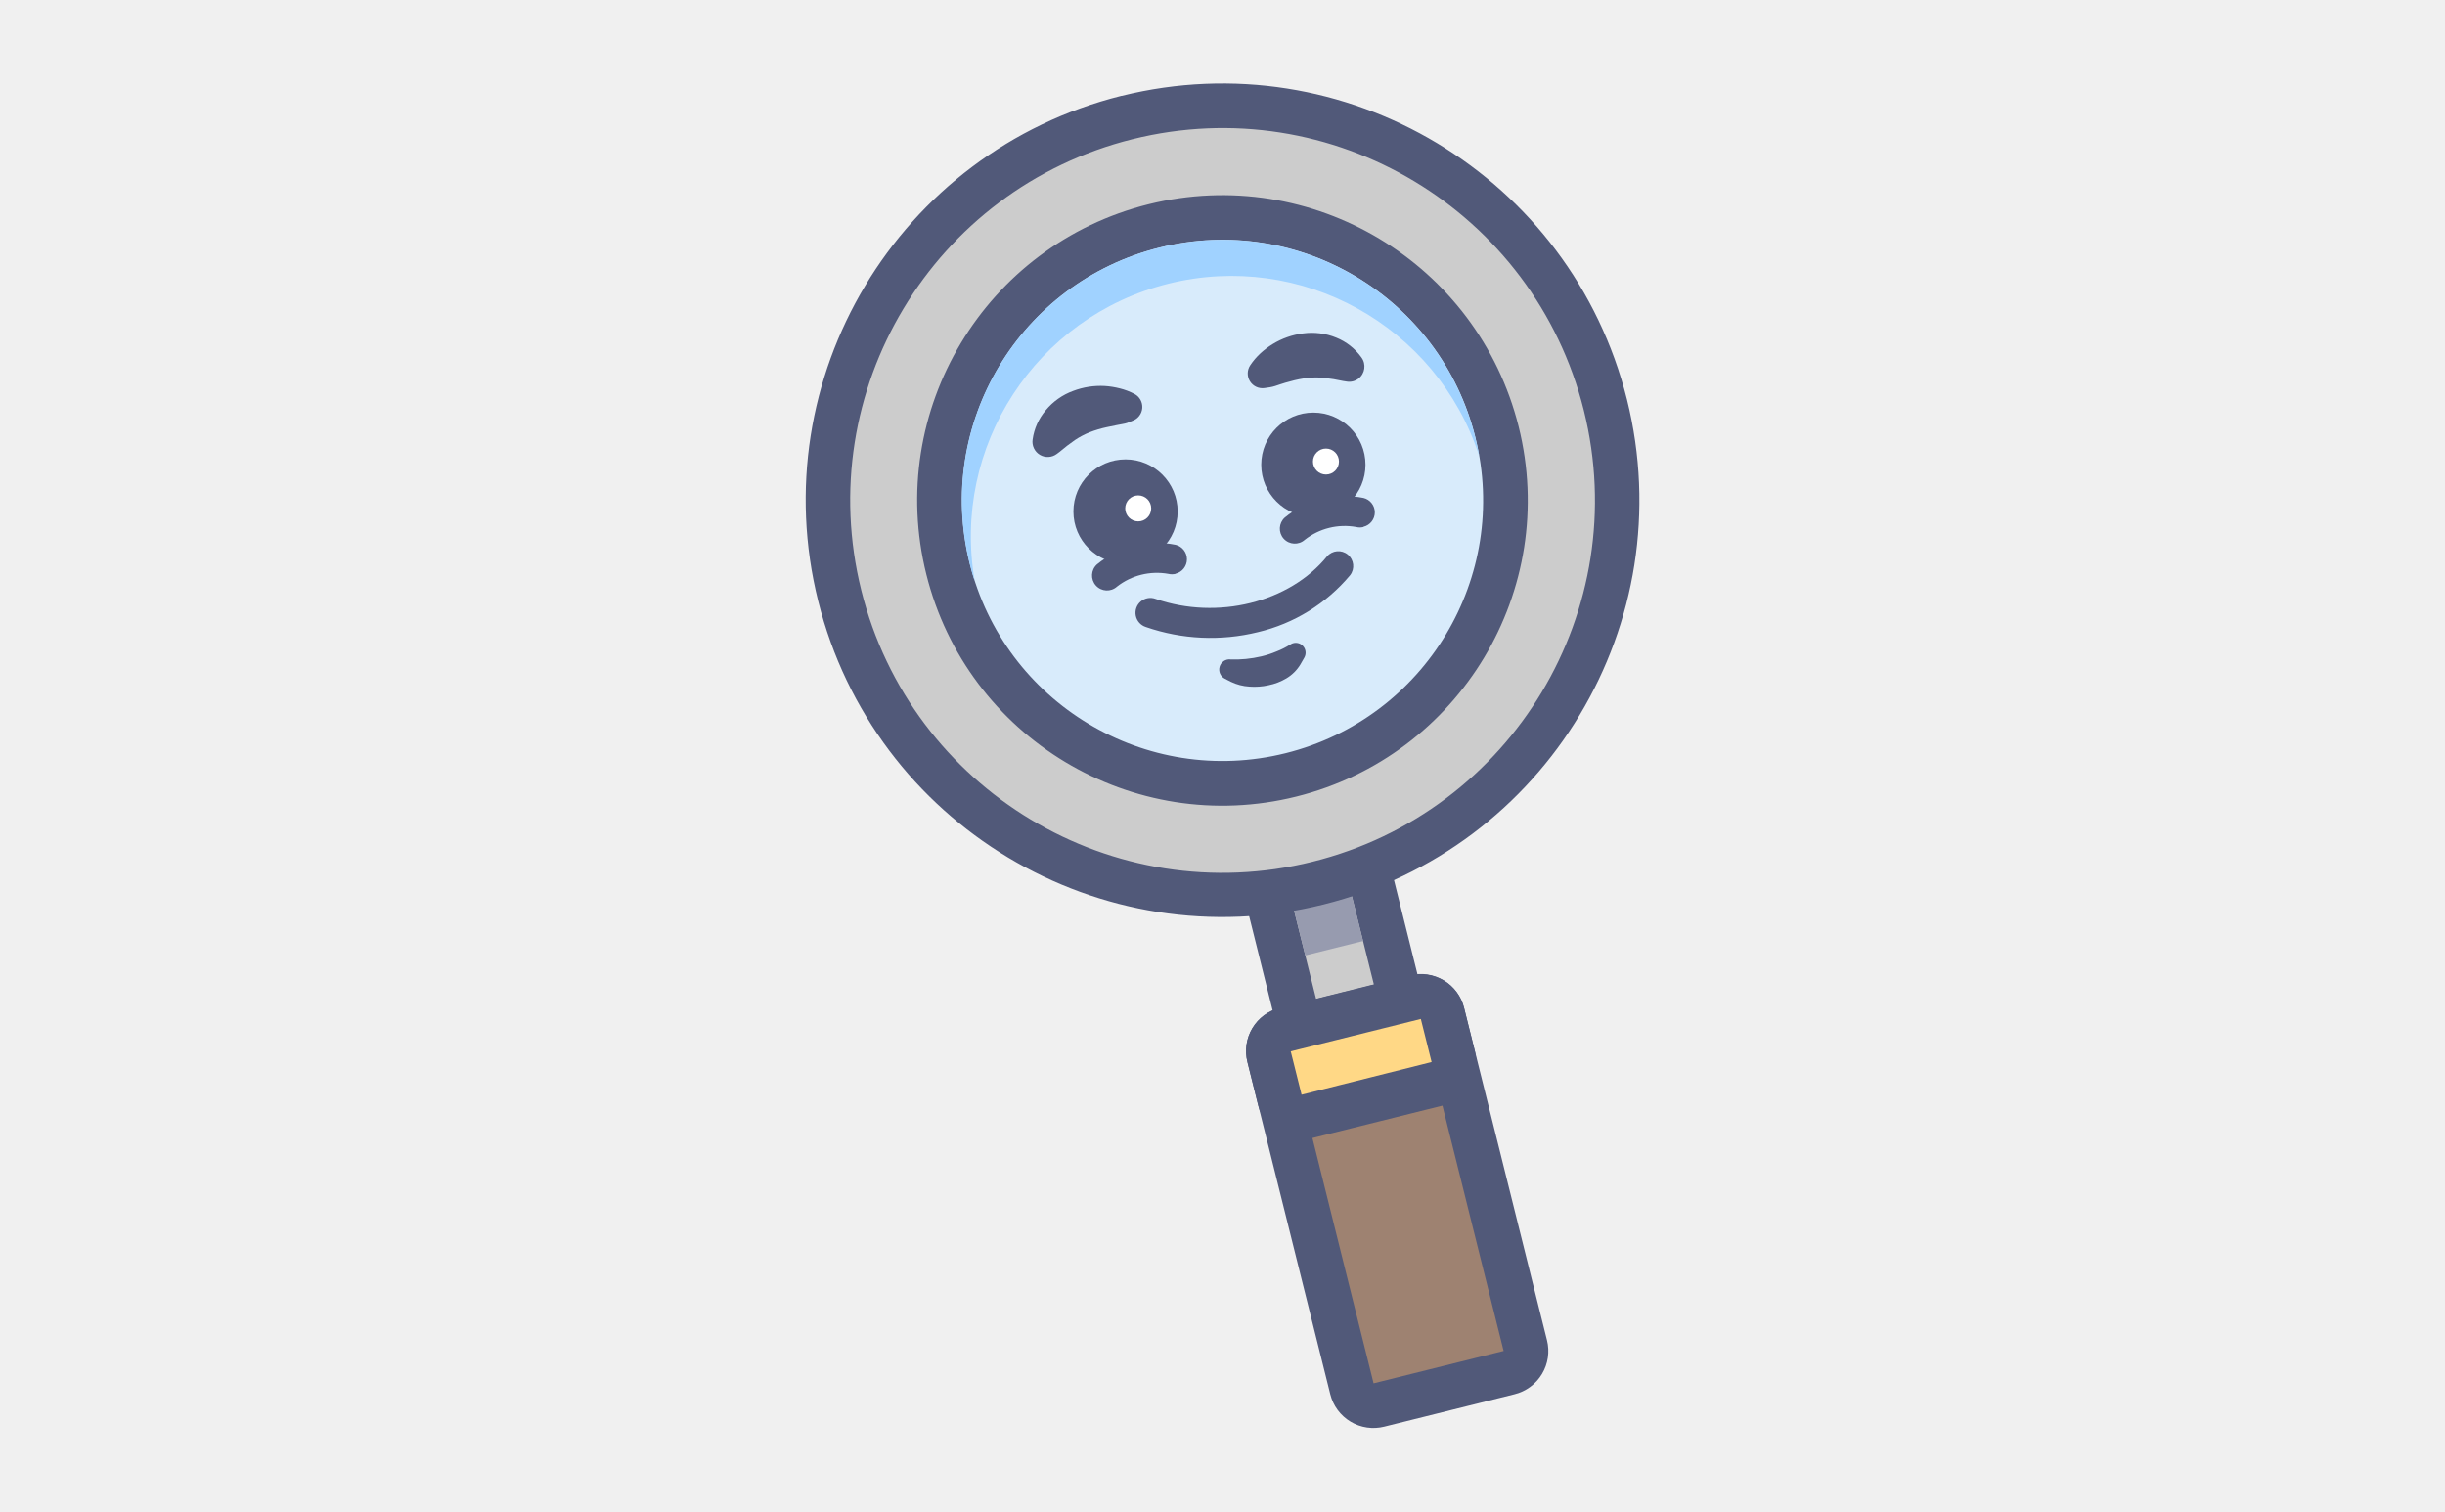
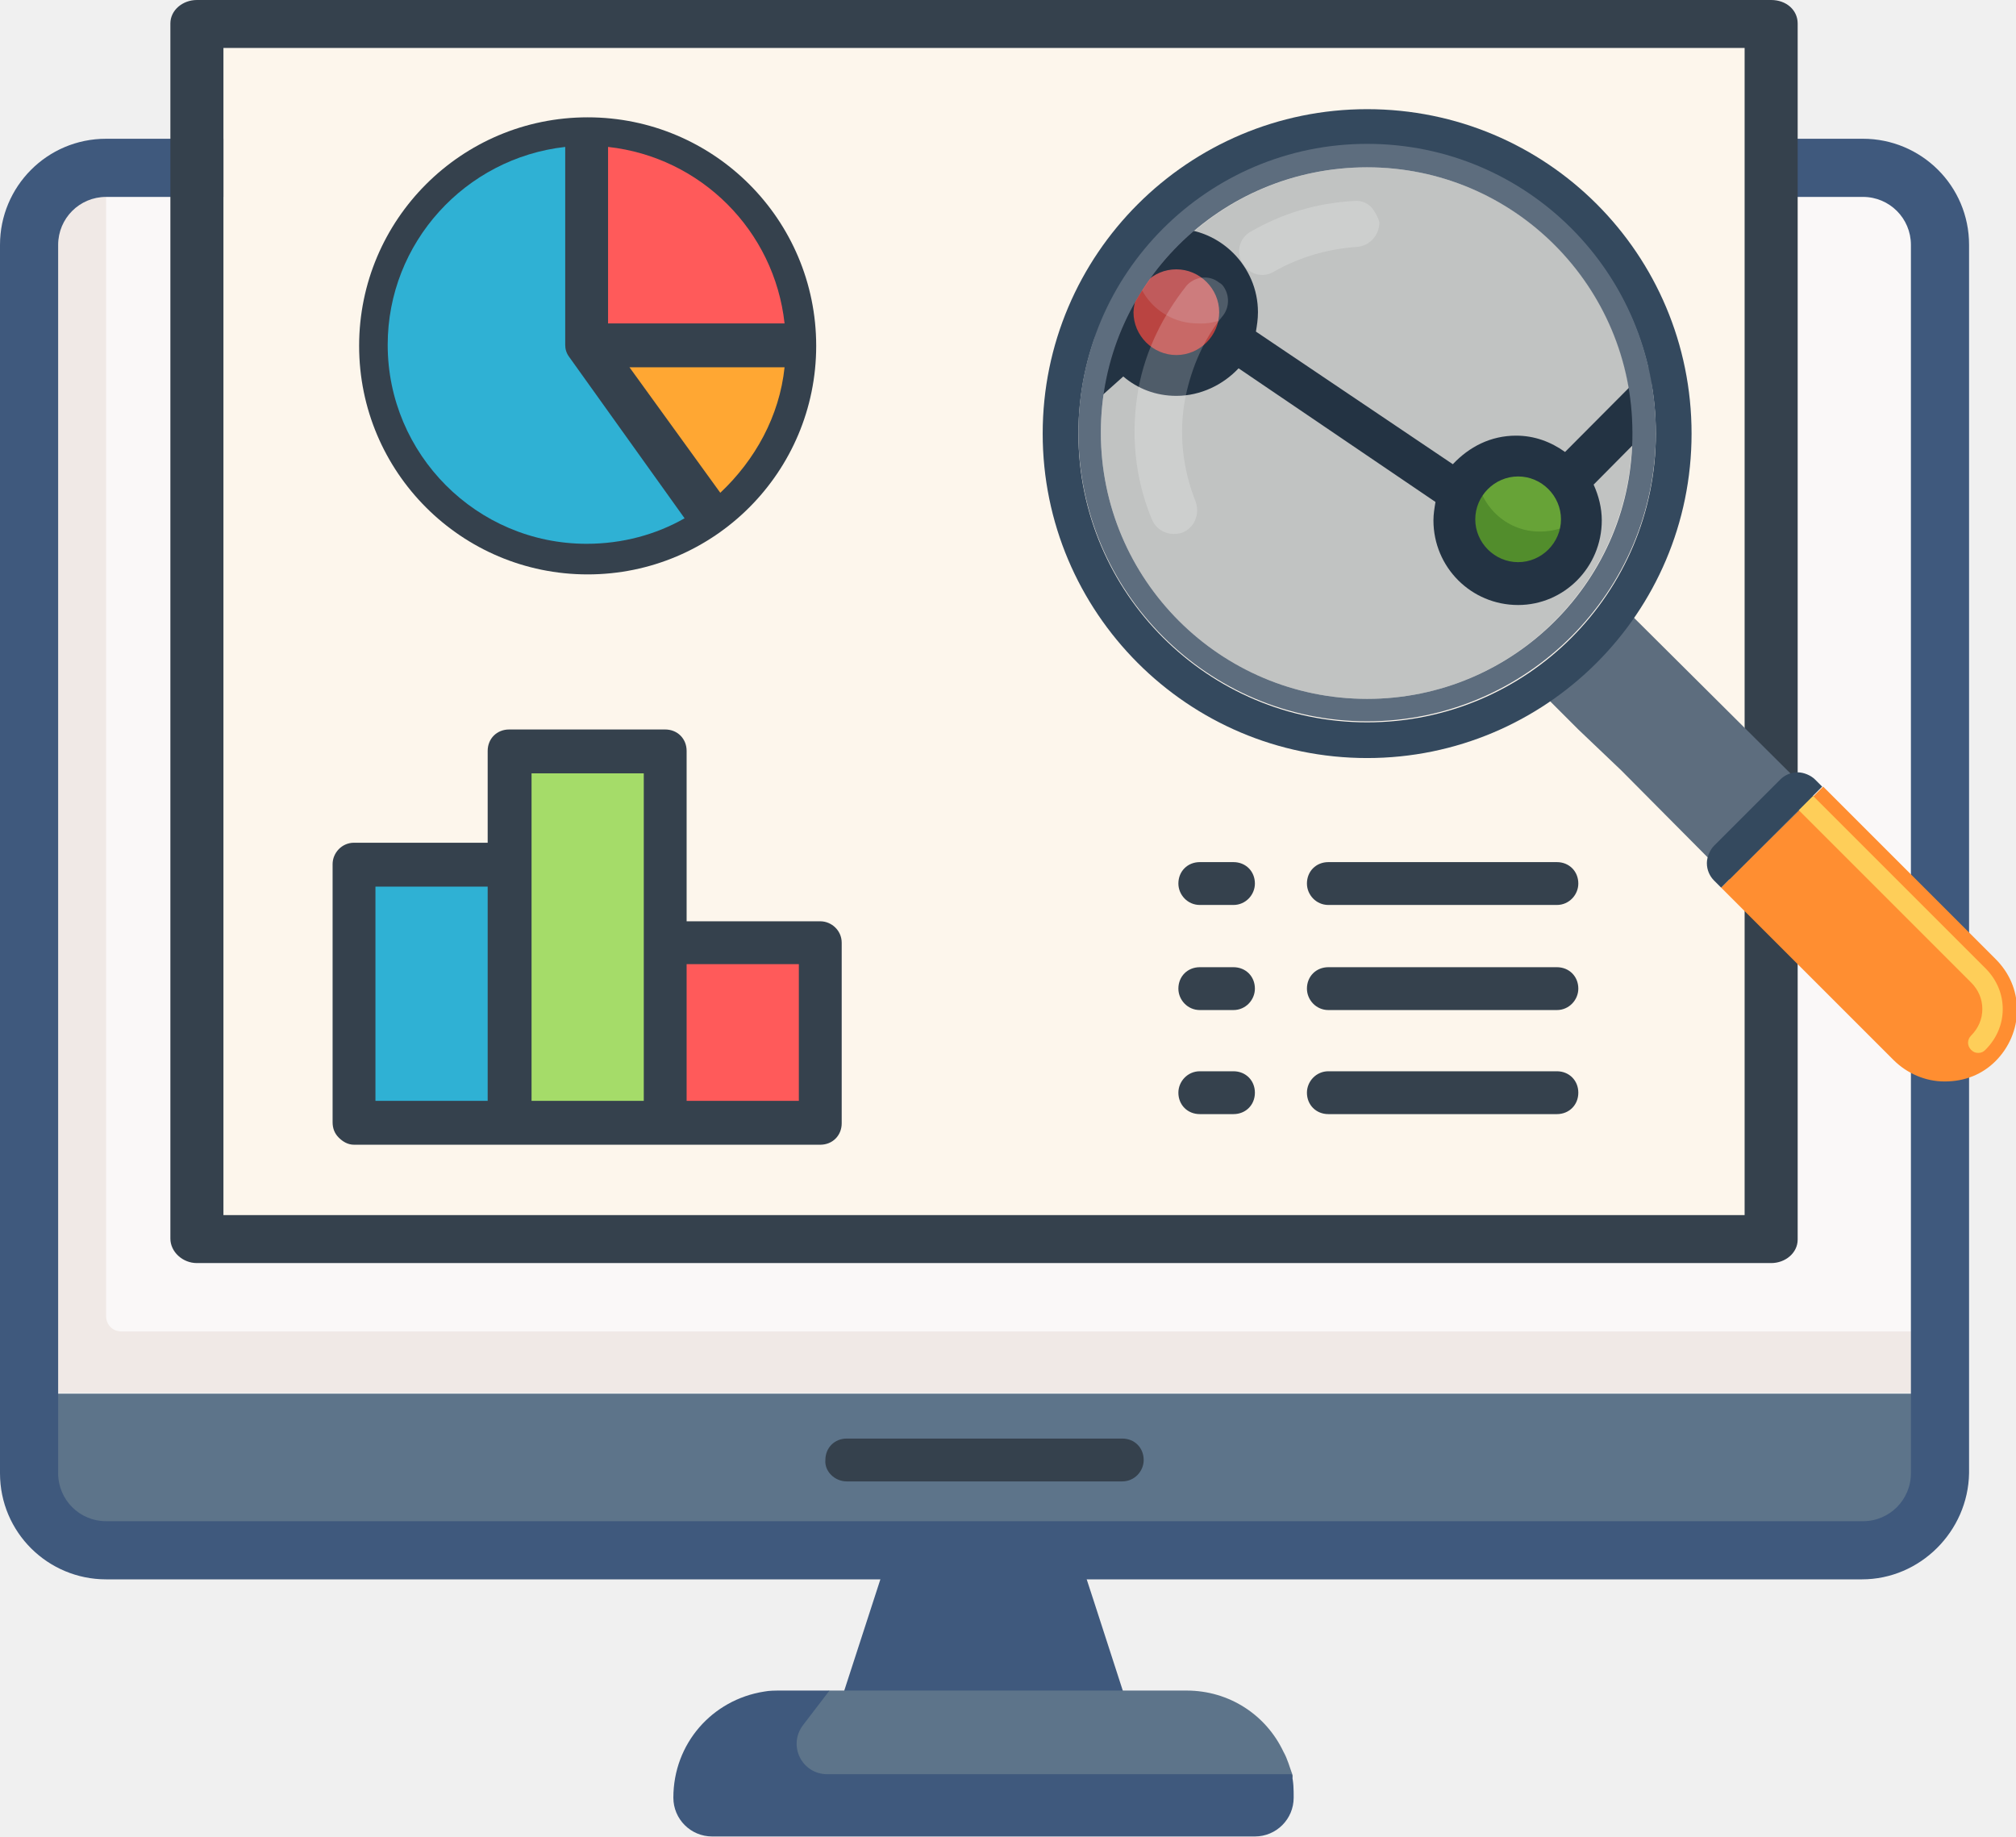
- <svg xmlns="http://www.w3.org/2000/svg" id="Layer_1" data-name="Layer 1" viewBox="0 0 440 272">
-   <defs>
-     <style>.cls-1{fill:#ccc}.cls-2{fill:#515979}.cls-8{fill:#fff}</style>
-   </defs>
-   <rect class="cls-1" x="230.07" y="145.26" width="18.75" height="45.55" rx="4.02" transform="rotate(-14 239.451 168.04)" />
-   <path class="cls-2" d="M240.11 148.54l9.07 36.4-10.4 2.59-9.07-36.4 10.4-2.59m-2-7.8l-10.4 2.6a8 8 0 00-5.85 9.74l9.07 36.4a8.05 8.05 0 009.75 5.85l10.4-2.59A8 8 0 00257 183l-9.07-36.39a8.05 8.05 0 00-9.75-5.86z" />
-   <path transform="rotate(-14 238.948 166.077)" fill="#979baf" d="M233.6 161.4h10.72v9.38H233.6z" />
-   <circle class="cls-1" cx="220" cy="90.05" r="71" transform="rotate(-59 220.005 90.046)" />
-   <path class="cls-2" d="M203.8 25.05a67 67 0 11-48.8 81.2 67 67 0 0148.79-81.2m-2-7.8a75 75 0 1091 54.65 75.1 75.1 0 00-90.94-54.65z" />
-   <circle cx="220" cy="90.05" r="50.91" transform="rotate(-36.5 219.996 90.045)" fill="#d8ebfb" />
-   <path class="cls-2" d="M208.66 44.55a46.89 46.89 0 11-34.15 56.84 46.89 46.89 0 0134.15-56.84m-1.95-7.8a54.93 54.93 0 1066.58 40 55 55 0 00-66.58-40z" />
-   <path d="M210.28 51.05A46.89 46.89 0 01266.18 82c-.2-1.09-.41-2.18-.69-3.28a46.88 46.88 0 10-91 22.69c.27 1.09.59 2.16.93 3.22a46.88 46.88 0 0134.86-53.58z" fill="#a0d2ff" />
-   <rect x="235.36" y="181.3" width="32.15" height="69.66" rx="4.02" transform="rotate(-14 251.444 216.14)" fill="#9e8271" />
-   <path class="cls-2" d="M255.68 183.32l14.91 59.79-23.4 5.83-14.91-59.79 23.4-5.83m-1.94-7.8l-23.4 5.83a8 8 0 00-5.85 9.75l14.9 59.79a8 8 0 009.75 5.85l23.39-5.83a8 8 0 005.86-9.74l-14.91-59.8a8 8 0 00-9.74-5.85z" />
-   <rect x="228.88" y="182.1" width="32.15" height="16.08" rx="4.02" transform="rotate(-14 244.965 190.13)" fill="#ffd886" />
-   <path class="cls-2" d="M255.68 183.32l1.95 7.8-23.4 5.88-1.95-7.8 23.4-5.83m-1.94-7.8l-23.4 5.83a8 8 0 00-5.85 9.75l1.94 7.79a8 8 0 009.74 5.86l23.4-5.83a8.05 8.05 0 005.86-9.75l-1.95-7.8a8 8 0 00-9.74-5.85zM245.36 94.84a2.64 2.64 0 01-1.31 0 11.62 11.62 0 00-9.24 2.3 2.68 2.68 0 01-3.6-4 17 17 0 0114.16-3.53 2.67 2.67 0 010 5.19z" />
-   <circle class="cls-2" cx="236.35" cy="83.63" r="9.38" />
-   <circle class="cls-8" cx="238.62" cy="83.06" r="2.34" />
-   <path class="cls-2" d="M225 65.72a12.09 12.09 0 011.84-2.15 14.27 14.27 0 012.19-1.65 13.78 13.78 0 015.44-1.92 11.62 11.62 0 016 .76 10.32 10.32 0 014.53 3.56 2.75 2.75 0 01-.56 3.84 2.72 2.72 0 01-2.06.51l-.65-.1a32.76 32.76 0 00-3.42-.57 13.76 13.76 0 00-2.94 0 20 20 0 00-3.21.64c-.57.15-1.17.31-1.77.52s-1.27.44-1.79.52l-1 .15a2.65 2.65 0 01-2.6-4.11zM211.56 103.27a2.76 2.76 0 01-1.31 0 11.64 11.64 0 00-9.24 2.3 2.68 2.68 0 01-3.6-4 17 17 0 0114.16-3.53 2.68 2.68 0 010 5.2z" />
-   <circle class="cls-2" cx="202.55" cy="92.05" r="9.38" />
-   <circle class="cls-8" cx="204.83" cy="91.49" r="2.34" />
-   <path class="cls-2" d="M202.82 76.12c-.5.17-1.23.24-1.83.38s-1.23.24-1.8.37a20.11 20.11 0 00-3.14.94 14.22 14.22 0 00-2.59 1.37 34.06 34.06 0 00-2.76 2.12l-.52.39a2.74 2.74 0 01-4.35-2.61 10.3 10.3 0 012.37-5.26 11.54 11.54 0 014.94-3.48 13.91 13.91 0 015.67-.88 15.05 15.05 0 012.7.43 11.73 11.73 0 012.64 1 2.64 2.64 0 01-.34 4.83zM226.38 113.76a35.56 35.56 0 01-20.16-.92 2.68 2.68 0 111.76-5.06c11.12 3.86 24.08.64 30.83-7.65a2.68 2.68 0 014.15 3.39 30.9 30.9 0 01-16.58 10.24zM221.37 118.67a20.91 20.91 0 005.63-.55 17 17 0 002.7-.88 14.17 14.17 0 002.52-1.27 1.76 1.76 0 012.45.52 1.79 1.79 0 01.06 1.84l-.7 1.22a7.32 7.32 0 01-2.54 2.53 10.16 10.16 0 01-3.2 1.23 10.72 10.72 0 01-1.7.25 11 11 0 01-1.72 0 8.88 8.88 0 01-3.39-.88l-1.07-.55a1.84 1.84 0 011-3.47z" />
+ <svg xmlns="http://www.w3.org/2000/svg" xmlns:xlink="http://www.w3.org/1999/xlink" version="1.1" id="Layer_1" x="0px" y="0px" viewBox="0 0 197.6 180" style="enable-background:new 0 0 197.6 180;" xml:space="preserve">
+   <style type="text/css">
+ 	.st0{fill:#FAF8F8;}
+ 	.st1{fill:#3F597D;}
+ 	.st2{fill:#5D748A;}
+ 	.st3{fill:#F0E9E6;}
+ 	.st4{fill-rule:evenodd;clip-rule:evenodd;fill:#FDF6EC;}
+ 	.st5{fill-rule:evenodd;clip-rule:evenodd;fill:#FFB54C;}
+ 	.st6{fill-rule:evenodd;clip-rule:evenodd;fill:#35414D;}
+ 	.st7{fill-rule:evenodd;clip-rule:evenodd;fill:#FFA733;}
+ 	.st8{fill-rule:evenodd;clip-rule:evenodd;fill:#2FB1D4;}
+ 	.st9{fill-rule:evenodd;clip-rule:evenodd;fill:#FF5A5A;}
+ 	.st10{clip-path:url(#SVGID_2_);}
+ 	.st11{fill:#07BEEF;}
+ 	.st12{fill:#FC635B;}
+ 	.st13{fill:#7EC927;}
+ 	.st14{fill:#FFA733;}
+ 	.st15{fill:#00B6E0;}
+ 	.st16{fill:#F34234;}
+ 	.st17{fill:#60A917;}
+ 	.st18{fill:#FF9801;}
+ 	.st19{fill:#1D2938;}
+ 	.st20{fill-rule:evenodd;clip-rule:evenodd;fill:#A5DC69;}
+ 	.st21{fill:#35414D;}
+ 	.st22{fill:#5D6D7E;}
+ 	.st23{fill:#FF8E31;}
+ 	.st24{fill:#FECE59;}
+ 	.st25{fill:#34495E;}
+ 	.st26{opacity:0.3;fill:#34495E;}
+ 	.st27{opacity:0.2;fill:#FFFFFF;}
+ </style>
+   <g>
+     <g>
+       <path class="st0" d="M190.1,24v112.5H5.1L5,24.4c0-4.2,1.2-7.9,5.4-7.9h172.2C186.7,16.5,190.1,19.9,190.1,24L190.1,24z" />
+       <path class="st1" d="M110.6,167.4l-3.4-10.5l0,0h0l-1.6-4.9l-9.5-8.9l-8.9,8.9l-5,15.4h9.1l0,0H110.6z" />
+       <path class="st2" d="M125.8,171.7c-1.7-3.6-5.3-6-9.5-6H81.3l-4.3,1.6c-0.6,0-9.1,3.3-9.1,8.5c0,2.1,1.7,3.8,3.8,3.8l50.1-0.4    c2.1,0,3.8-1.7,3.8-3.8c0-0.8,1.2-0.7,1.1-1.4C126.4,173.2,126.2,172.4,125.8,171.7L125.8,171.7z" />
+       <path class="st1" d="M126.8,176.2c0,2.1-1.7,3.8-3.8,3.8H69.8c-2.1,0-3.8-1.7-3.8-3.8c0-5.3,3.8-9.6,8.9-10.4    c0.5-0.1,1.1-0.1,1.7-0.1h4.7l-2.6,3.4c-1.5,2-0.1,4.8,2.4,4.8h45.5C126.8,174.7,126.8,175.4,126.8,176.2L126.8,176.2z" />
+       <path class="st3" d="M10.4,129V16.5c-4.2,0-7.5,3.4-7.5,7.5v112.5h2.3h5.3h179.7v-6H11.9C11,130.5,10.4,129.8,10.4,129z" />
+       <path class="st2" d="M190.1,136.5v7.9c0,4.2-5.7,6.1-9.9,6.1l-167.9,0.1c-4.2,0-7.5-3.4-7.5-7.5l-1.9-6.5H190.1z" />
+       <g>
+         <path class="st1" d="M182.5,154.8H10.4c-5.7,0-10.4-4.6-10.4-10.4V24c0-5.7,4.6-10.4,10.4-10.4h172.2c5.7,0,10.4,4.6,10.4,10.4     v120.4C192.9,150.1,188.2,154.8,182.5,154.8z M10.4,19.3c-2.6,0-4.7,2.1-4.7,4.7v120.4c0,2.6,2.1,4.7,4.7,4.7h172.2     c2.6,0,4.7-2.1,4.7-4.7V24c0-2.6-2.1-4.7-4.7-4.7H10.4z" />
+       </g>
+     </g>
+     <path class="st4" d="M21.9,1.6h150.4v120.1H21.9L21.9,1.6z" />
+     <g>
+       <path class="st5" d="M79.1,33.8c0,6.7-3.1,13.3-9,17.5L57.5,33.8h3.7H79.1z" />
+       <circle class="st6" cx="57.6" cy="33.9" r="22.4" />
+       <circle class="st6" cx="57.5" cy="33.8" r="21.6" />
+       <path class="st6" d="M57.5,12.2c11.9,0,21.6,9.7,21.6,21.6H57.5V12.2z" />
+       <path class="st7" d="M70.6,48.3l-8.9-12.3h15.2C76.4,40.8,74,45.1,70.6,48.3L70.6,48.3z" />
+       <path class="st8" d="M38,33.8c0,10.7,8.7,19.5,19.5,19.5c3.5,0,6.8-0.9,9.6-2.5L55.8,35l0,0c-0.3-0.4-0.4-0.8-0.4-1.2V14.4    C45.6,15.5,38,23.8,38,33.8z" />
+       <path class="st9" d="M76.9,31.7H59.6V14.4C68.7,15.4,75.9,22.6,76.9,31.7z" />
+     </g>
+     <g>
+       <defs>
+         <rect id="SVGID_1_" x="107.3" y="18.6" width="54.6" height="48.8" />
+       </defs>
+       <clipPath id="SVGID_2_">
+         <use xlink:href="#SVGID_1_" style="overflow:visible;" />
+       </clipPath>
+       <g class="st10">
+         <path class="st11" d="M88,59.3c0,3.4-2.8,6.2-6.2,6.2s-6.2-2.8-6.2-6.2c0-3.4,2.8-6.2,6.2-6.2S88,55.9,88,59.3L88,59.3z" />
+         <path class="st12" d="M121.5,30.5c0,3.4-2.8,6.2-6.2,6.2s-6.2-2.8-6.2-6.2c0-3.4,2.8-6.2,6.2-6.2S121.5,27.1,121.5,30.5z" />
+         <path class="st13" d="M155,50.9c0,3.4-2.8,6.2-6.2,6.2c-3.4,0-6.2-2.8-6.2-6.2c0-3.4,2.8-6.2,6.2-6.2S155,47.4,155,50.9L155,50.9     z" />
+         <path class="st14" d="M188.4,18.6c0,3.4-2.8,6.2-6.2,6.2c-3.4,0-6.2-2.8-6.2-6.2c0-3.4,2.8-6.2,6.2-6.2     C185.7,12.4,188.4,15.1,188.4,18.6z" />
+         <path class="st15" d="M88,59v0.2c0,3.5-2.8,6.2-6.2,6.2s-6.2-2.8-6.2-6.2c0-1.8,0.8-3.5,2.1-4.7c0.1,3.3,2.9,6,6.2,6     C85.6,60.6,87,60,88,59z" />
+         <path class="st16" d="M121.5,30.2v0.2c0,3.5-2.8,6.2-6.2,6.2c-3.4,0-6.2-2.8-6.2-6.2c0-1.9,0.8-3.5,2.1-4.7c0.1,3.3,2.8,6,6.2,6     C119,31.8,120.4,31.2,121.5,30.2L121.5,30.2z" />
+         <path class="st17" d="M155,50.6v0.3c0,3.4-2.8,6.2-6.2,6.2c-3.4,0-6.2-2.8-6.2-6.2c0-1.9,0.8-3.5,2.1-4.7     c0.2,3.3,2.9,5.9,6.2,5.9C152.5,52.1,153.9,51.6,155,50.6L155,50.6z" />
+         <path class="st18" d="M188.4,18.3v0.2c0,3.4-2.7,6.2-6.2,6.2c-3.4,0-6.2-2.8-6.2-6.2c0-1.8,0.8-3.5,2.1-4.6     c0.2,3.3,2.9,5.9,6.2,5.9C185.9,19.8,187.3,19.3,188.4,18.3z" />
+         <path class="st19" d="M81.9,67.6c4.5,0,8.2-3.7,8.2-8.3c0-1.4-0.4-2.6-0.9-3.7l20.9-18.7c1.4,1.2,3.2,1.9,5.2,1.9     c2.4,0,4.6-1.1,6.1-2.7l19.3,13.1c-0.1,0.6-0.2,1.2-0.2,1.8c0,4.6,3.7,8.3,8.3,8.3c4.5,0,8.2-3.7,8.2-8.3c0-1.2-0.3-2.4-0.8-3.5     l21.6-21.8c1.3,0.8,2.7,1.3,4.3,1.3c4.5,0,8.2-3.7,8.2-8.3c0-4.5-3.7-8.2-8.2-8.2c-4.6,0-8.3,3.7-8.3,8.2c0,1.5,0.4,2.8,1.1,4     l-21.5,21.6c-1.4-1-3-1.6-4.8-1.6c-2.5,0-4.6,1.1-6.2,2.8l-19.3-13c0.1-0.6,0.2-1.2,0.2-1.9c0-4.5-3.7-8.2-8.2-8.2     c-4.6,0-8.3,3.7-8.3,8.2c0,1.1,0.2,2.1,0.6,3L86.4,52.5c-1.3-0.9-2.9-1.4-4.6-1.4c-4.6,0-8.3,3.7-8.3,8.2     C73.6,63.9,77.3,67.6,81.9,67.6z M182.3,14.4c2.3,0,4.2,1.9,4.2,4.2s-1.9,4.2-4.2,4.2s-4.2-1.9-4.2-4.2S180,14.4,182.3,14.4z      M148.8,46.7c2.3,0,4.2,1.9,4.2,4.2s-1.9,4.2-4.2,4.2s-4.2-1.9-4.2-4.2C144.6,48.6,146.5,46.7,148.8,46.7L148.8,46.7z      M115.3,26.4c2.3,0,4.2,1.9,4.2,4.2s-1.9,4.2-4.2,4.2c-2.3,0-4.2-1.9-4.2-4.2C111.2,28.2,113,26.4,115.3,26.4L115.3,26.4z      M81.9,55.1c2.3,0,4.2,1.9,4.2,4.2c0,2.3-1.9,4.2-4.2,4.2c-2.3,0-4.2-1.9-4.2-4.2C77.7,57,79.6,55.1,81.9,55.1L81.9,55.1z" />
+       </g>
+     </g>
+     <g>
+       <path class="st9" d="M65.2,92.4h15.2V110H65.2L65.2,92.4z" />
+       <path class="st20" d="M49.9,73.6h15.2V110H49.9L49.9,73.6z" />
+       <path class="st8" d="M34.7,84.8h15.2V110H34.7V84.8z" />
+       <path class="st21" d="M34.7,112.2h45.7c1.2,0,2.1-0.9,2.1-2.1V92.4c0-1.2-1-2.1-2.1-2.1H67.3V73.6c0-1.2-0.9-2.1-2.1-2.1H49.9    c-1.2,0-2.1,0.9-2.1,2.1v9H34.7c-1.2,0-2.1,1-2.1,2.1V110c0,0.6,0.2,1.1,0.6,1.5C33.6,111.9,34.1,112.2,34.7,112.2z M67.3,94.5h11    v13.4h-11V94.5z M52.1,75.8h11v32.1h-11V75.8z M36.8,86.9h11v21h-11V86.9z" />
+     </g>
+     <path class="st21" d="M83,145.2h27c1.2,0,2.1-1,2.1-2.1c0-1.2-0.9-2.1-2.1-2.1H83c-1.2,0-2.1,0.9-2.1,2.1   C80.8,144.2,81.8,145.2,83,145.2z" />
+     <g>
+       <path class="st21" d="M130.2,109.2h22.4c1.2,0,2.1-0.9,2.1-2.1c0-1.2-0.9-2.1-2.1-2.1h-22.4c-1.2,0-2.1,1-2.1,2.1    C128.1,108.3,129,109.2,130.2,109.2z" />
+       <path class="st21" d="M130.2,88.7h22.4c1.2,0,2.1-1,2.1-2.1c0-1.2-0.9-2.1-2.1-2.1h-22.4c-1.2,0-2.1,0.9-2.1,2.1    C128.1,87.7,129,88.7,130.2,88.7z" />
+       <path class="st21" d="M130.2,99h22.4c1.2,0,2.1-1,2.1-2.1c0-1.2-0.9-2.1-2.1-2.1h-22.4c-1.2,0-2.1,0.9-2.1,2.1    C128.1,98,129,99,130.2,99z" />
+       <path class="st21" d="M117.6,88.7h3.3c1.2,0,2.1-1,2.1-2.1c0-1.2-0.9-2.1-2.1-2.1h-3.3c-1.2,0-2.1,0.9-2.1,2.1    C115.5,87.7,116.4,88.7,117.6,88.7z" />
+       <path class="st21" d="M117.6,99h3.3c1.2,0,2.1-1,2.1-2.1c0-1.2-0.9-2.1-2.1-2.1h-3.3c-1.2,0-2.1,0.9-2.1,2.1    C115.5,98,116.4,99,117.6,99z" />
+       <path class="st21" d="M117.6,109.2h3.3c1.2,0,2.1-0.9,2.1-2.1c0-1.2-0.9-2.1-2.1-2.1h-3.3c-1.2,0-2.1,1-2.1,2.1    C115.5,108.3,116.4,109.2,117.6,109.2z" />
+     </g>
+     <path class="st21" d="M19.3,123.8h154.3c1.4,0,2.6-1,2.6-2.3V36.2v-7v-4.7v-4.2V2.3c0-1.3-1.1-2.3-2.6-2.3H19.3   c-1.4,0-2.6,1-2.6,2.3v21.3v0.9v4.7v4.4v87.8C16.7,122.7,17.9,123.8,19.3,123.8z M21.9,4.7H171v114.4H21.9V4.7z" />
+     <g>
+       <polygon class="st22" points="151.2,68 154.7,71.5 158.9,75.5 173.6,90.3 178.1,78.4 159.5,59.9   " />
+       <g>
+         <path class="st23" d="M178.7,77.1L195.6,94c1.3,1.3,2.1,3,2.1,5c0,1.9-0.8,3.7-2.1,5c-1.3,1.3-3,2-5,2c-1.9,0-3.7-0.8-5-2.1     L168.7,87L178.7,77.1z" />
+         <path class="st24" d="M176.3,79.4L176.3,79.4l1.4-1.4l16.9,16.9c1.1,1.1,1.7,2.5,1.7,4c0,1.5-0.6,2.9-1.7,4     c-0.2,0.2-0.4,0.3-0.7,0.3c-0.3,0-0.5-0.1-0.7-0.3c-0.4-0.4-0.4-1,0-1.4c0.7-0.7,1.1-1.6,1.1-2.6c0-1-0.4-1.9-1.1-2.6L176.3,79.4     z" />
+         <path class="st25" d="M168.7,87l9.9-9.9l-0.7-0.7c-0.4-0.4-1.1-0.7-1.7-0.7c-0.7,0-1.3,0.3-1.7,0.7l-6.5,6.5     c-0.4,0.4-0.7,1.1-0.7,1.7c0,0.7,0.3,1.3,0.7,1.7L168.7,87z" />
+       </g>
+       <path class="st26" d="M134,16.4c-14.4,0-26.1,11.7-26.1,26c0,14.4,11.7,26.1,26.1,26.1c14.4,0,26-11.7,26-26.1    C160.1,28.1,148.4,16.4,134,16.4z" />
+       <path class="st25" d="M134,10.7c-17.5,0-31.8,14.2-31.8,31.8c0,17.5,14.2,31.8,31.8,31.8c17.5,0,31.8-14.2,31.8-31.8    C165.8,24.9,151.6,10.7,134,10.7z M134,70.8c-15.6,0-28.3-12.7-28.3-28.3c0-15.6,12.7-28.3,28.3-28.3c15.6,0,28.3,12.7,28.3,28.3    C162.3,58.1,149.7,70.8,134,70.8z" />
+       <path class="st22" d="M134,14.1c-15.6,0-28.3,12.7-28.3,28.3c0,15.6,12.7,28.3,28.3,28.3c15.6,0,28.3-12.7,28.3-28.3    C162.3,26.8,149.7,14.1,134,14.1z M134,68.5c-14.4,0-26.1-11.7-26.1-26.1c0-14.4,11.7-26,26.1-26c14.4,0,26,11.7,26,26    C160.1,56.8,148.4,68.5,134,68.5z" />
+       <g>
+         <path class="st27" d="M134.7,20.7c-0.4-0.7-1.2-1.1-2-1c-3.6,0.2-7,1.2-10.1,3c-1.1,0.6-1.5,2-0.8,3.1c0.6,1.1,2,1.5,3.1,0.8     c2.5-1.4,5.2-2.2,8.1-2.4c1.3-0.1,2.2-1.2,2.2-2.4C135.1,21.4,134.9,21,134.7,20.7z" />
+         <path class="st27" d="M120,28.2c-0.1-0.2-0.3-0.4-0.5-0.5c-1-0.8-2.4-0.6-3.2,0.3c-2.3,2.9-4,6.3-4.7,10     c-0.8,4.4-0.4,8.8,1.3,12.9c0.5,1.2,1.8,1.7,3,1.3c1.2-0.5,1.7-1.8,1.3-3c-1.3-3.3-1.7-6.8-1-10.3c0.6-2.9,1.8-5.7,3.7-8     C120.5,30.1,120.5,29,120,28.2z" />
+       </g>
+     </g>
+   </g>
</svg>
